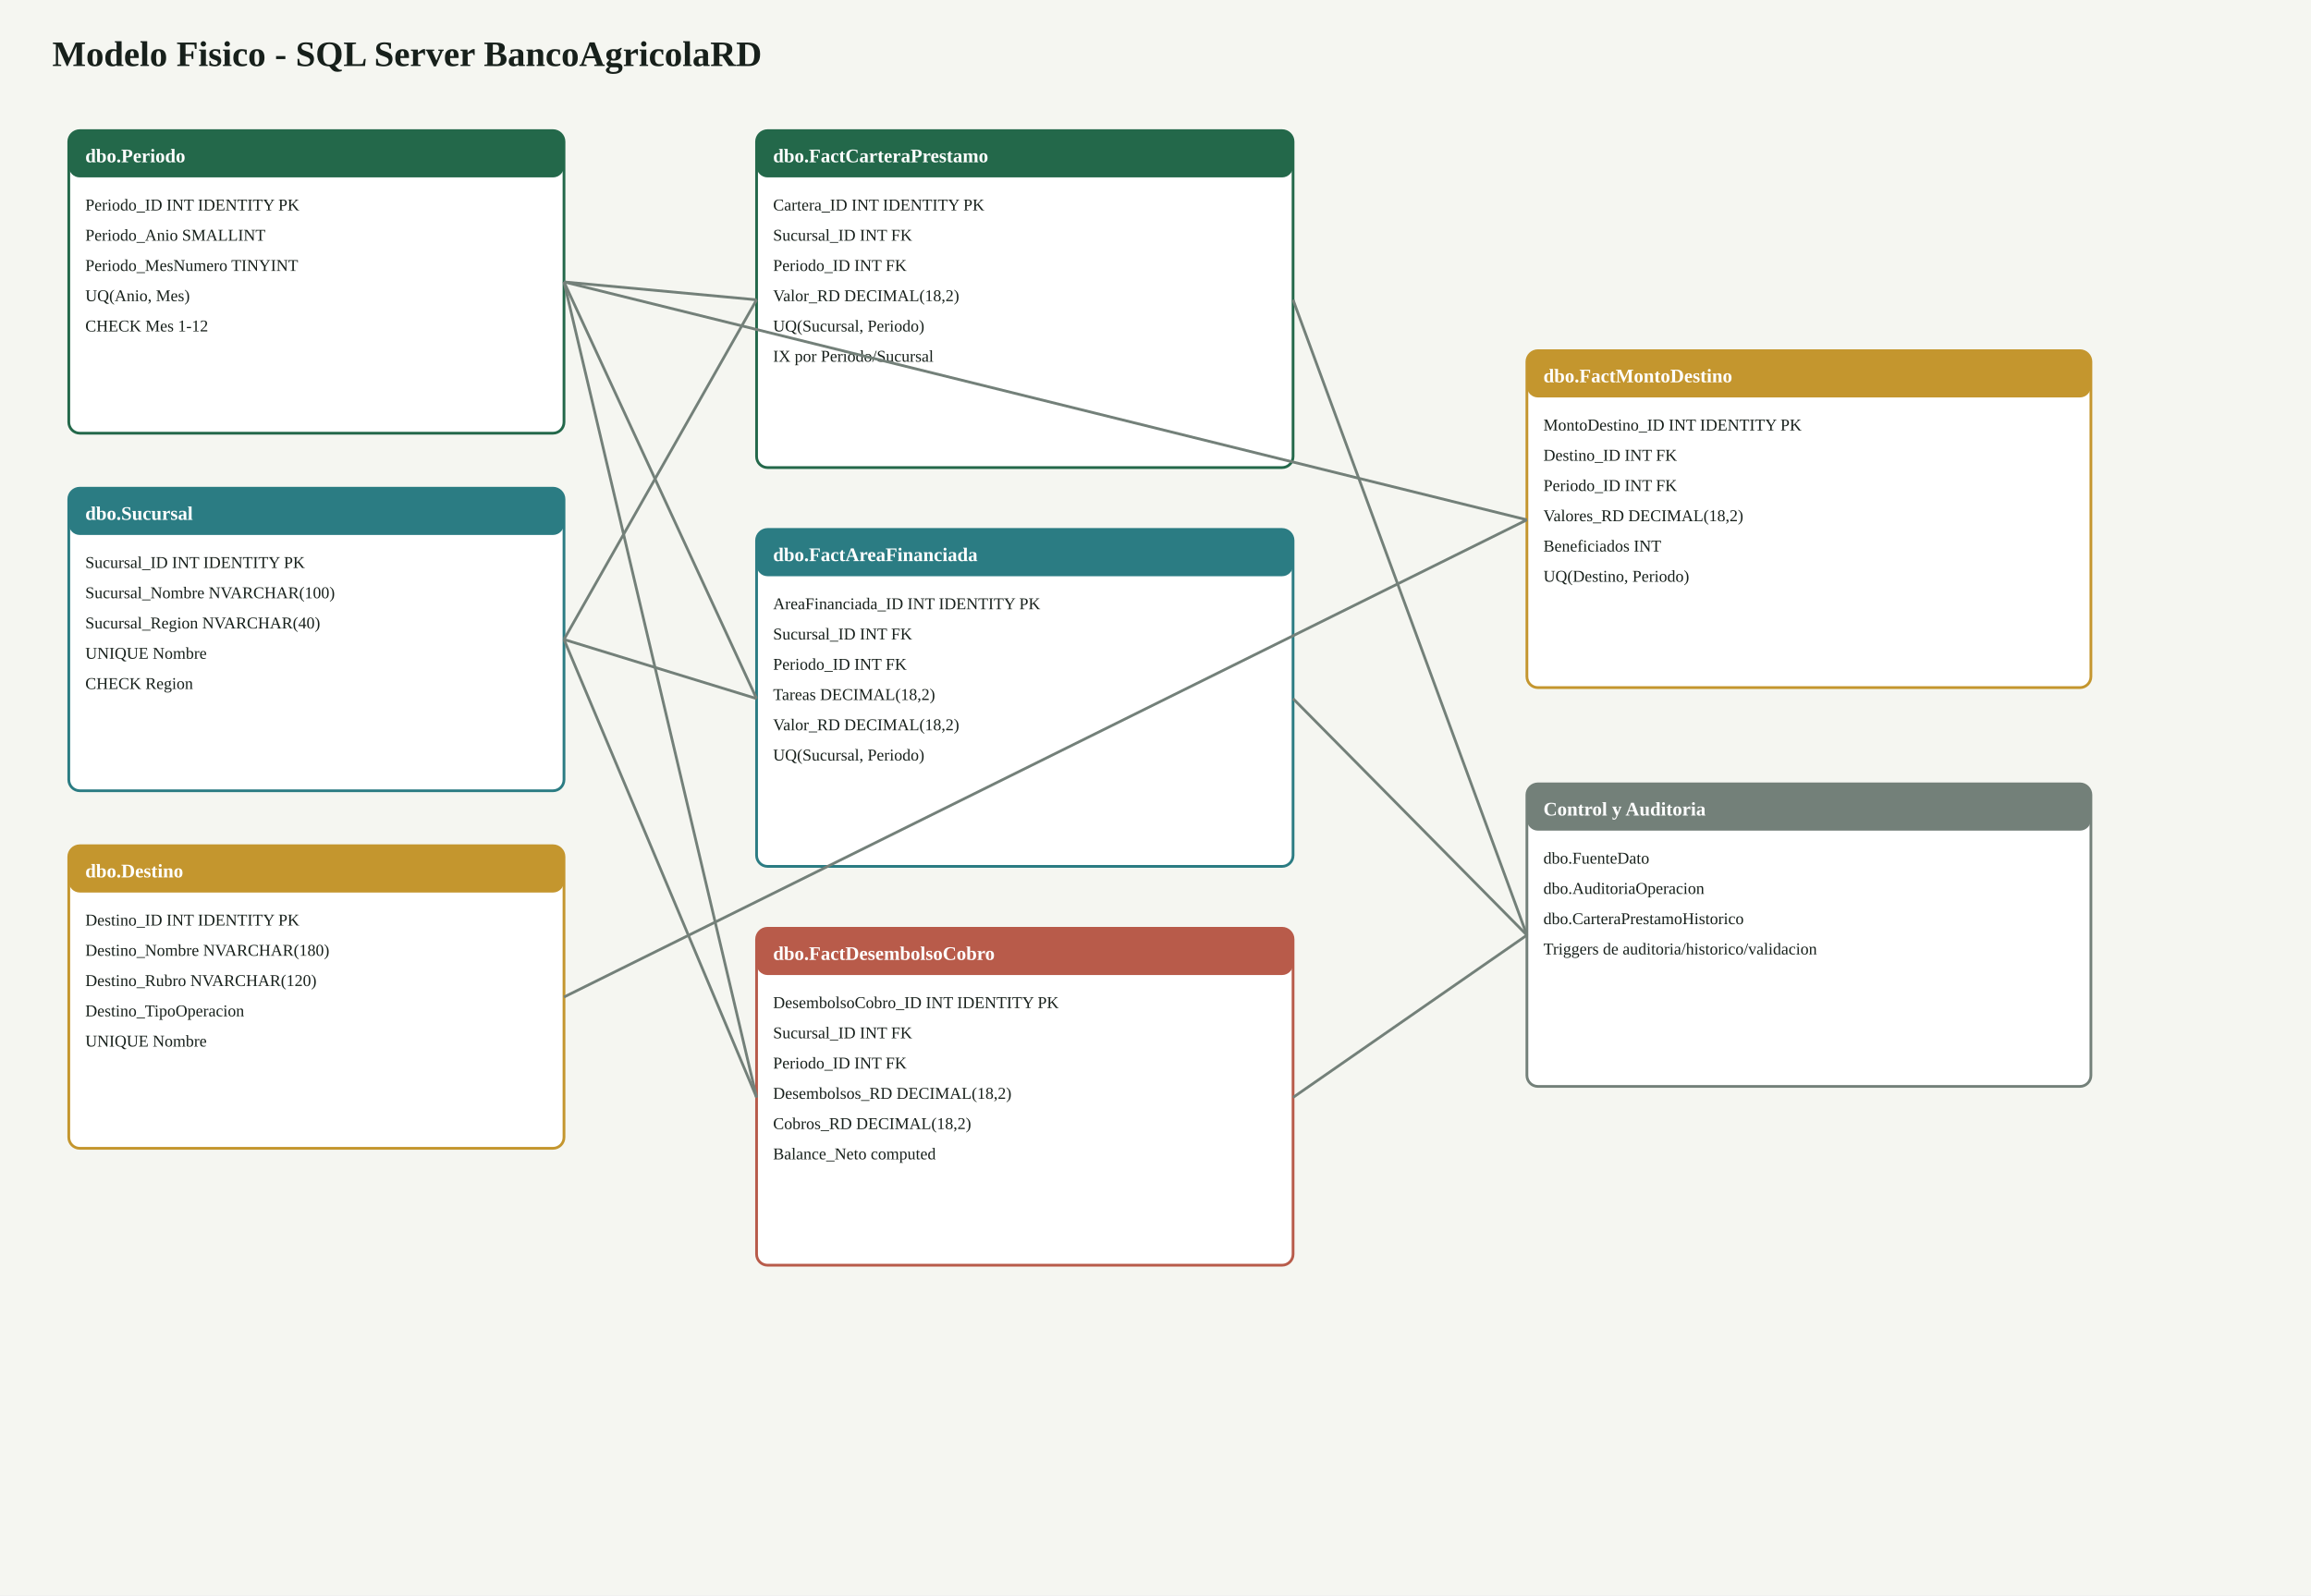
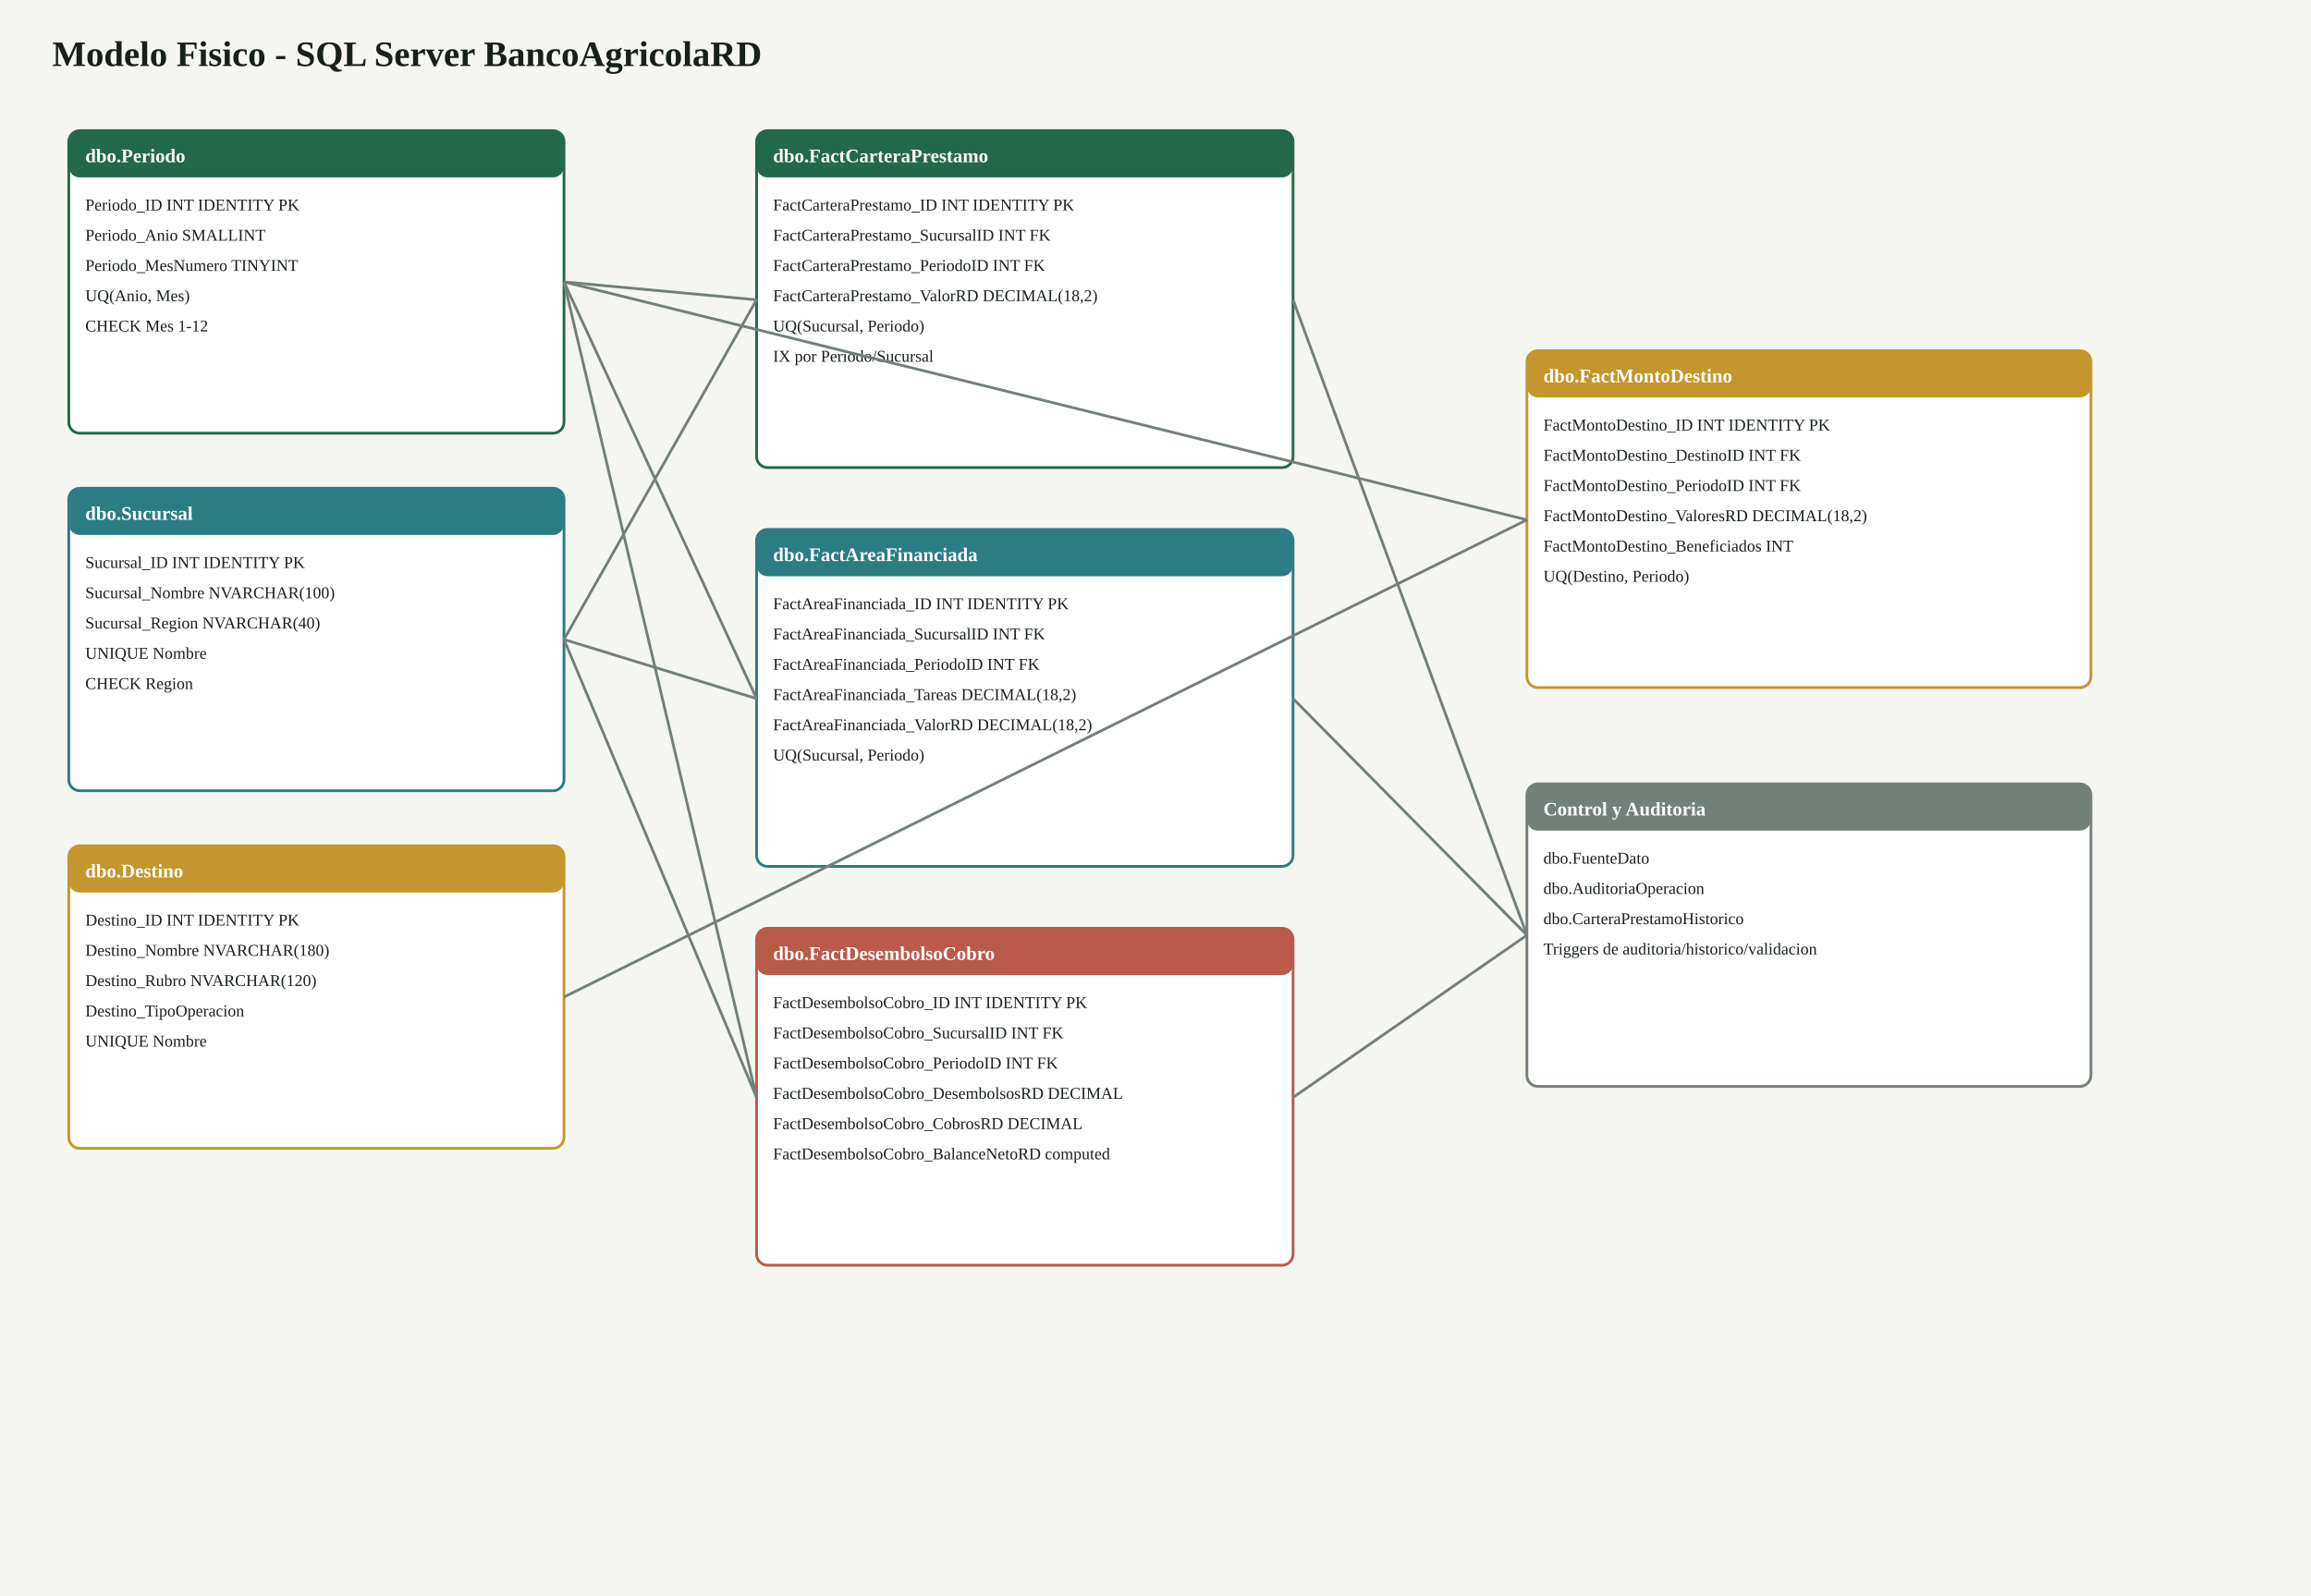
<svg xmlns="http://www.w3.org/2000/svg" width="1680" height="1160" viewBox="0 0 1680 1160">
  <rect width="1680" height="1160" fill="#f5f6f1" />
  <text x="38" y="48" font-size="26" font-weight="700" fill="#17201b">Modelo Fisico - SQL Server BancoAgricolaRD</text>
  <rect x="50" y="95" width="360" height="220" rx="8" fill="#ffffff" stroke="#23684a" stroke-width="2" />
  <rect x="50" y="95" width="360" height="34" rx="8" fill="#23684a" />
  <text x="62" y="118" font-size="14" font-weight="700" fill="#ffffff">dbo.Periodo</text>
  <text x="62" y="153" font-size="12" font-weight="400" fill="#17201b">Periodo_ID INT IDENTITY PK</text>
  <text x="62" y="175" font-size="12" font-weight="400" fill="#17201b">Periodo_Anio SMALLINT</text>
  <text x="62" y="197" font-size="12" font-weight="400" fill="#17201b">Periodo_MesNumero TINYINT</text>
  <text x="62" y="219" font-size="12" font-weight="400" fill="#17201b">UQ(Anio, Mes)</text>
  <text x="62" y="241" font-size="12" font-weight="400" fill="#17201b">CHECK Mes 1-12</text>
  <rect x="50" y="355" width="360" height="220" rx="8" fill="#ffffff" stroke="#2b7c83" stroke-width="2" />
  <rect x="50" y="355" width="360" height="34" rx="8" fill="#2b7c83" />
  <text x="62" y="378" font-size="14" font-weight="700" fill="#ffffff">dbo.Sucursal</text>
  <text x="62" y="413" font-size="12" font-weight="400" fill="#17201b">Sucursal_ID INT IDENTITY PK</text>
  <text x="62" y="435" font-size="12" font-weight="400" fill="#17201b">Sucursal_Nombre NVARCHAR(100)</text>
  <text x="62" y="457" font-size="12" font-weight="400" fill="#17201b">Sucursal_Region NVARCHAR(40)</text>
  <text x="62" y="479" font-size="12" font-weight="400" fill="#17201b">UNIQUE Nombre</text>
  <text x="62" y="501" font-size="12" font-weight="400" fill="#17201b">CHECK Region</text>
  <rect x="50" y="615" width="360" height="220" rx="8" fill="#ffffff" stroke="#c4962e" stroke-width="2" />
  <rect x="50" y="615" width="360" height="34" rx="8" fill="#c4962e" />
  <text x="62" y="638" font-size="14" font-weight="700" fill="#ffffff">dbo.Destino</text>
  <text x="62" y="673" font-size="12" font-weight="400" fill="#17201b">Destino_ID INT IDENTITY PK</text>
  <text x="62" y="695" font-size="12" font-weight="400" fill="#17201b">Destino_Nombre NVARCHAR(180)</text>
  <text x="62" y="717" font-size="12" font-weight="400" fill="#17201b">Destino_Rubro NVARCHAR(120)</text>
  <text x="62" y="739" font-size="12" font-weight="400" fill="#17201b">Destino_TipoOperacion</text>
  <text x="62" y="761" font-size="12" font-weight="400" fill="#17201b">UNIQUE Nombre</text>
  <rect x="550" y="95" width="390" height="245" rx="8" fill="#ffffff" stroke="#23684a" stroke-width="2" />
  <rect x="550" y="95" width="390" height="34" rx="8" fill="#23684a" />
  <text x="562" y="118" font-size="14" font-weight="700" fill="#ffffff">dbo.FactCarteraPrestamo</text>
-   <text x="562" y="153" font-size="12" font-weight="400" fill="#17201b">Cartera_ID INT IDENTITY PK</text>
-   <text x="562" y="175" font-size="12" font-weight="400" fill="#17201b">Sucursal_ID INT FK</text>
-   <text x="562" y="197" font-size="12" font-weight="400" fill="#17201b">Periodo_ID INT FK</text>
-   <text x="562" y="219" font-size="12" font-weight="400" fill="#17201b">Valor_RD DECIMAL(18,2)</text>
+   <text x="562" y="153" font-size="12" font-weight="400" fill="#17201b">FactCarteraPrestamo_ID INT IDENTITY PK</text>
+   <text x="562" y="175" font-size="12" font-weight="400" fill="#17201b">FactCarteraPrestamo_SucursalID INT FK</text>
+   <text x="562" y="197" font-size="12" font-weight="400" fill="#17201b">FactCarteraPrestamo_PeriodoID INT FK</text>
+   <text x="562" y="219" font-size="12" font-weight="400" fill="#17201b">FactCarteraPrestamo_ValorRD DECIMAL(18,2)</text>
  <text x="562" y="241" font-size="12" font-weight="400" fill="#17201b">UQ(Sucursal, Periodo)</text>
  <text x="562" y="263" font-size="12" font-weight="400" fill="#17201b">IX por Periodo/Sucursal</text>
  <rect x="550" y="385" width="390" height="245" rx="8" fill="#ffffff" stroke="#2b7c83" stroke-width="2" />
  <rect x="550" y="385" width="390" height="34" rx="8" fill="#2b7c83" />
  <text x="562" y="408" font-size="14" font-weight="700" fill="#ffffff">dbo.FactAreaFinanciada</text>
-   <text x="562" y="443" font-size="12" font-weight="400" fill="#17201b">AreaFinanciada_ID INT IDENTITY PK</text>
-   <text x="562" y="465" font-size="12" font-weight="400" fill="#17201b">Sucursal_ID INT FK</text>
-   <text x="562" y="487" font-size="12" font-weight="400" fill="#17201b">Periodo_ID INT FK</text>
-   <text x="562" y="509" font-size="12" font-weight="400" fill="#17201b">Tareas DECIMAL(18,2)</text>
-   <text x="562" y="531" font-size="12" font-weight="400" fill="#17201b">Valor_RD DECIMAL(18,2)</text>
+   <text x="562" y="443" font-size="12" font-weight="400" fill="#17201b">FactAreaFinanciada_ID INT IDENTITY PK</text>
+   <text x="562" y="465" font-size="12" font-weight="400" fill="#17201b">FactAreaFinanciada_SucursalID INT FK</text>
+   <text x="562" y="487" font-size="12" font-weight="400" fill="#17201b">FactAreaFinanciada_PeriodoID INT FK</text>
+   <text x="562" y="509" font-size="12" font-weight="400" fill="#17201b">FactAreaFinanciada_Tareas DECIMAL(18,2)</text>
+   <text x="562" y="531" font-size="12" font-weight="400" fill="#17201b">FactAreaFinanciada_ValorRD DECIMAL(18,2)</text>
  <text x="562" y="553" font-size="12" font-weight="400" fill="#17201b">UQ(Sucursal, Periodo)</text>
  <rect x="550" y="675" width="390" height="245" rx="8" fill="#ffffff" stroke="#b85b4a" stroke-width="2" />
  <rect x="550" y="675" width="390" height="34" rx="8" fill="#b85b4a" />
  <text x="562" y="698" font-size="14" font-weight="700" fill="#ffffff">dbo.FactDesembolsoCobro</text>
-   <text x="562" y="733" font-size="12" font-weight="400" fill="#17201b">DesembolsoCobro_ID INT IDENTITY PK</text>
-   <text x="562" y="755" font-size="12" font-weight="400" fill="#17201b">Sucursal_ID INT FK</text>
-   <text x="562" y="777" font-size="12" font-weight="400" fill="#17201b">Periodo_ID INT FK</text>
-   <text x="562" y="799" font-size="12" font-weight="400" fill="#17201b">Desembolsos_RD DECIMAL(18,2)</text>
-   <text x="562" y="821" font-size="12" font-weight="400" fill="#17201b">Cobros_RD DECIMAL(18,2)</text>
-   <text x="562" y="843" font-size="12" font-weight="400" fill="#17201b">Balance_Neto computed</text>
+   <text x="562" y="733" font-size="12" font-weight="400" fill="#17201b">FactDesembolsoCobro_ID INT IDENTITY PK</text>
+   <text x="562" y="755" font-size="12" font-weight="400" fill="#17201b">FactDesembolsoCobro_SucursalID INT FK</text>
+   <text x="562" y="777" font-size="12" font-weight="400" fill="#17201b">FactDesembolsoCobro_PeriodoID INT FK</text>
+   <text x="562" y="799" font-size="12" font-weight="400" fill="#17201b">FactDesembolsoCobro_DesembolsosRD DECIMAL</text>
+   <text x="562" y="821" font-size="12" font-weight="400" fill="#17201b">FactDesembolsoCobro_CobrosRD DECIMAL</text>
+   <text x="562" y="843" font-size="12" font-weight="400" fill="#17201b">FactDesembolsoCobro_BalanceNetoRD computed</text>
  <rect x="1110" y="255" width="410" height="245" rx="8" fill="#ffffff" stroke="#c4962e" stroke-width="2" />
  <rect x="1110" y="255" width="410" height="34" rx="8" fill="#c4962e" />
  <text x="1122" y="278" font-size="14" font-weight="700" fill="#ffffff">dbo.FactMontoDestino</text>
-   <text x="1122" y="313" font-size="12" font-weight="400" fill="#17201b">MontoDestino_ID INT IDENTITY PK</text>
-   <text x="1122" y="335" font-size="12" font-weight="400" fill="#17201b">Destino_ID INT FK</text>
-   <text x="1122" y="357" font-size="12" font-weight="400" fill="#17201b">Periodo_ID INT FK</text>
-   <text x="1122" y="379" font-size="12" font-weight="400" fill="#17201b">Valores_RD DECIMAL(18,2)</text>
-   <text x="1122" y="401" font-size="12" font-weight="400" fill="#17201b">Beneficiados INT</text>
+   <text x="1122" y="313" font-size="12" font-weight="400" fill="#17201b">FactMontoDestino_ID INT IDENTITY PK</text>
+   <text x="1122" y="335" font-size="12" font-weight="400" fill="#17201b">FactMontoDestino_DestinoID INT FK</text>
+   <text x="1122" y="357" font-size="12" font-weight="400" fill="#17201b">FactMontoDestino_PeriodoID INT FK</text>
+   <text x="1122" y="379" font-size="12" font-weight="400" fill="#17201b">FactMontoDestino_ValoresRD DECIMAL(18,2)</text>
+   <text x="1122" y="401" font-size="12" font-weight="400" fill="#17201b">FactMontoDestino_Beneficiados INT</text>
  <text x="1122" y="423" font-size="12" font-weight="400" fill="#17201b">UQ(Destino, Periodo)</text>
  <rect x="1110" y="570" width="410" height="220" rx="8" fill="#ffffff" stroke="#738079" stroke-width="2" />
  <rect x="1110" y="570" width="410" height="34" rx="8" fill="#738079" />
  <text x="1122" y="593" font-size="14" font-weight="700" fill="#ffffff">Control y Auditoria</text>
  <text x="1122" y="628" font-size="12" font-weight="400" fill="#17201b">dbo.FuenteDato</text>
  <text x="1122" y="650" font-size="12" font-weight="400" fill="#17201b">dbo.AuditoriaOperacion</text>
  <text x="1122" y="672" font-size="12" font-weight="400" fill="#17201b">dbo.CarteraPrestamoHistorico</text>
  <text x="1122" y="694" font-size="12" font-weight="400" fill="#17201b">Triggers de auditoria/historico/validacion</text>
  <g stroke="#738079" stroke-width="2" fill="none">
    <line x1="410" y1="205" x2="550" y2="218" />
    <line x1="410" y1="205" x2="550" y2="508" />
    <line x1="410" y1="205" x2="550" y2="798" />
    <line x1="410" y1="205" x2="1110" y2="378" />
    <line x1="410" y1="465" x2="550" y2="218" />
    <line x1="410" y1="465" x2="550" y2="508" />
    <line x1="410" y1="465" x2="550" y2="798" />
    <line x1="410" y1="725" x2="1110" y2="378" />
    <line x1="940" y1="218" x2="1110" y2="680" />
    <line x1="940" y1="508" x2="1110" y2="680" />
    <line x1="940" y1="798" x2="1110" y2="680" />
  </g>
</svg>
